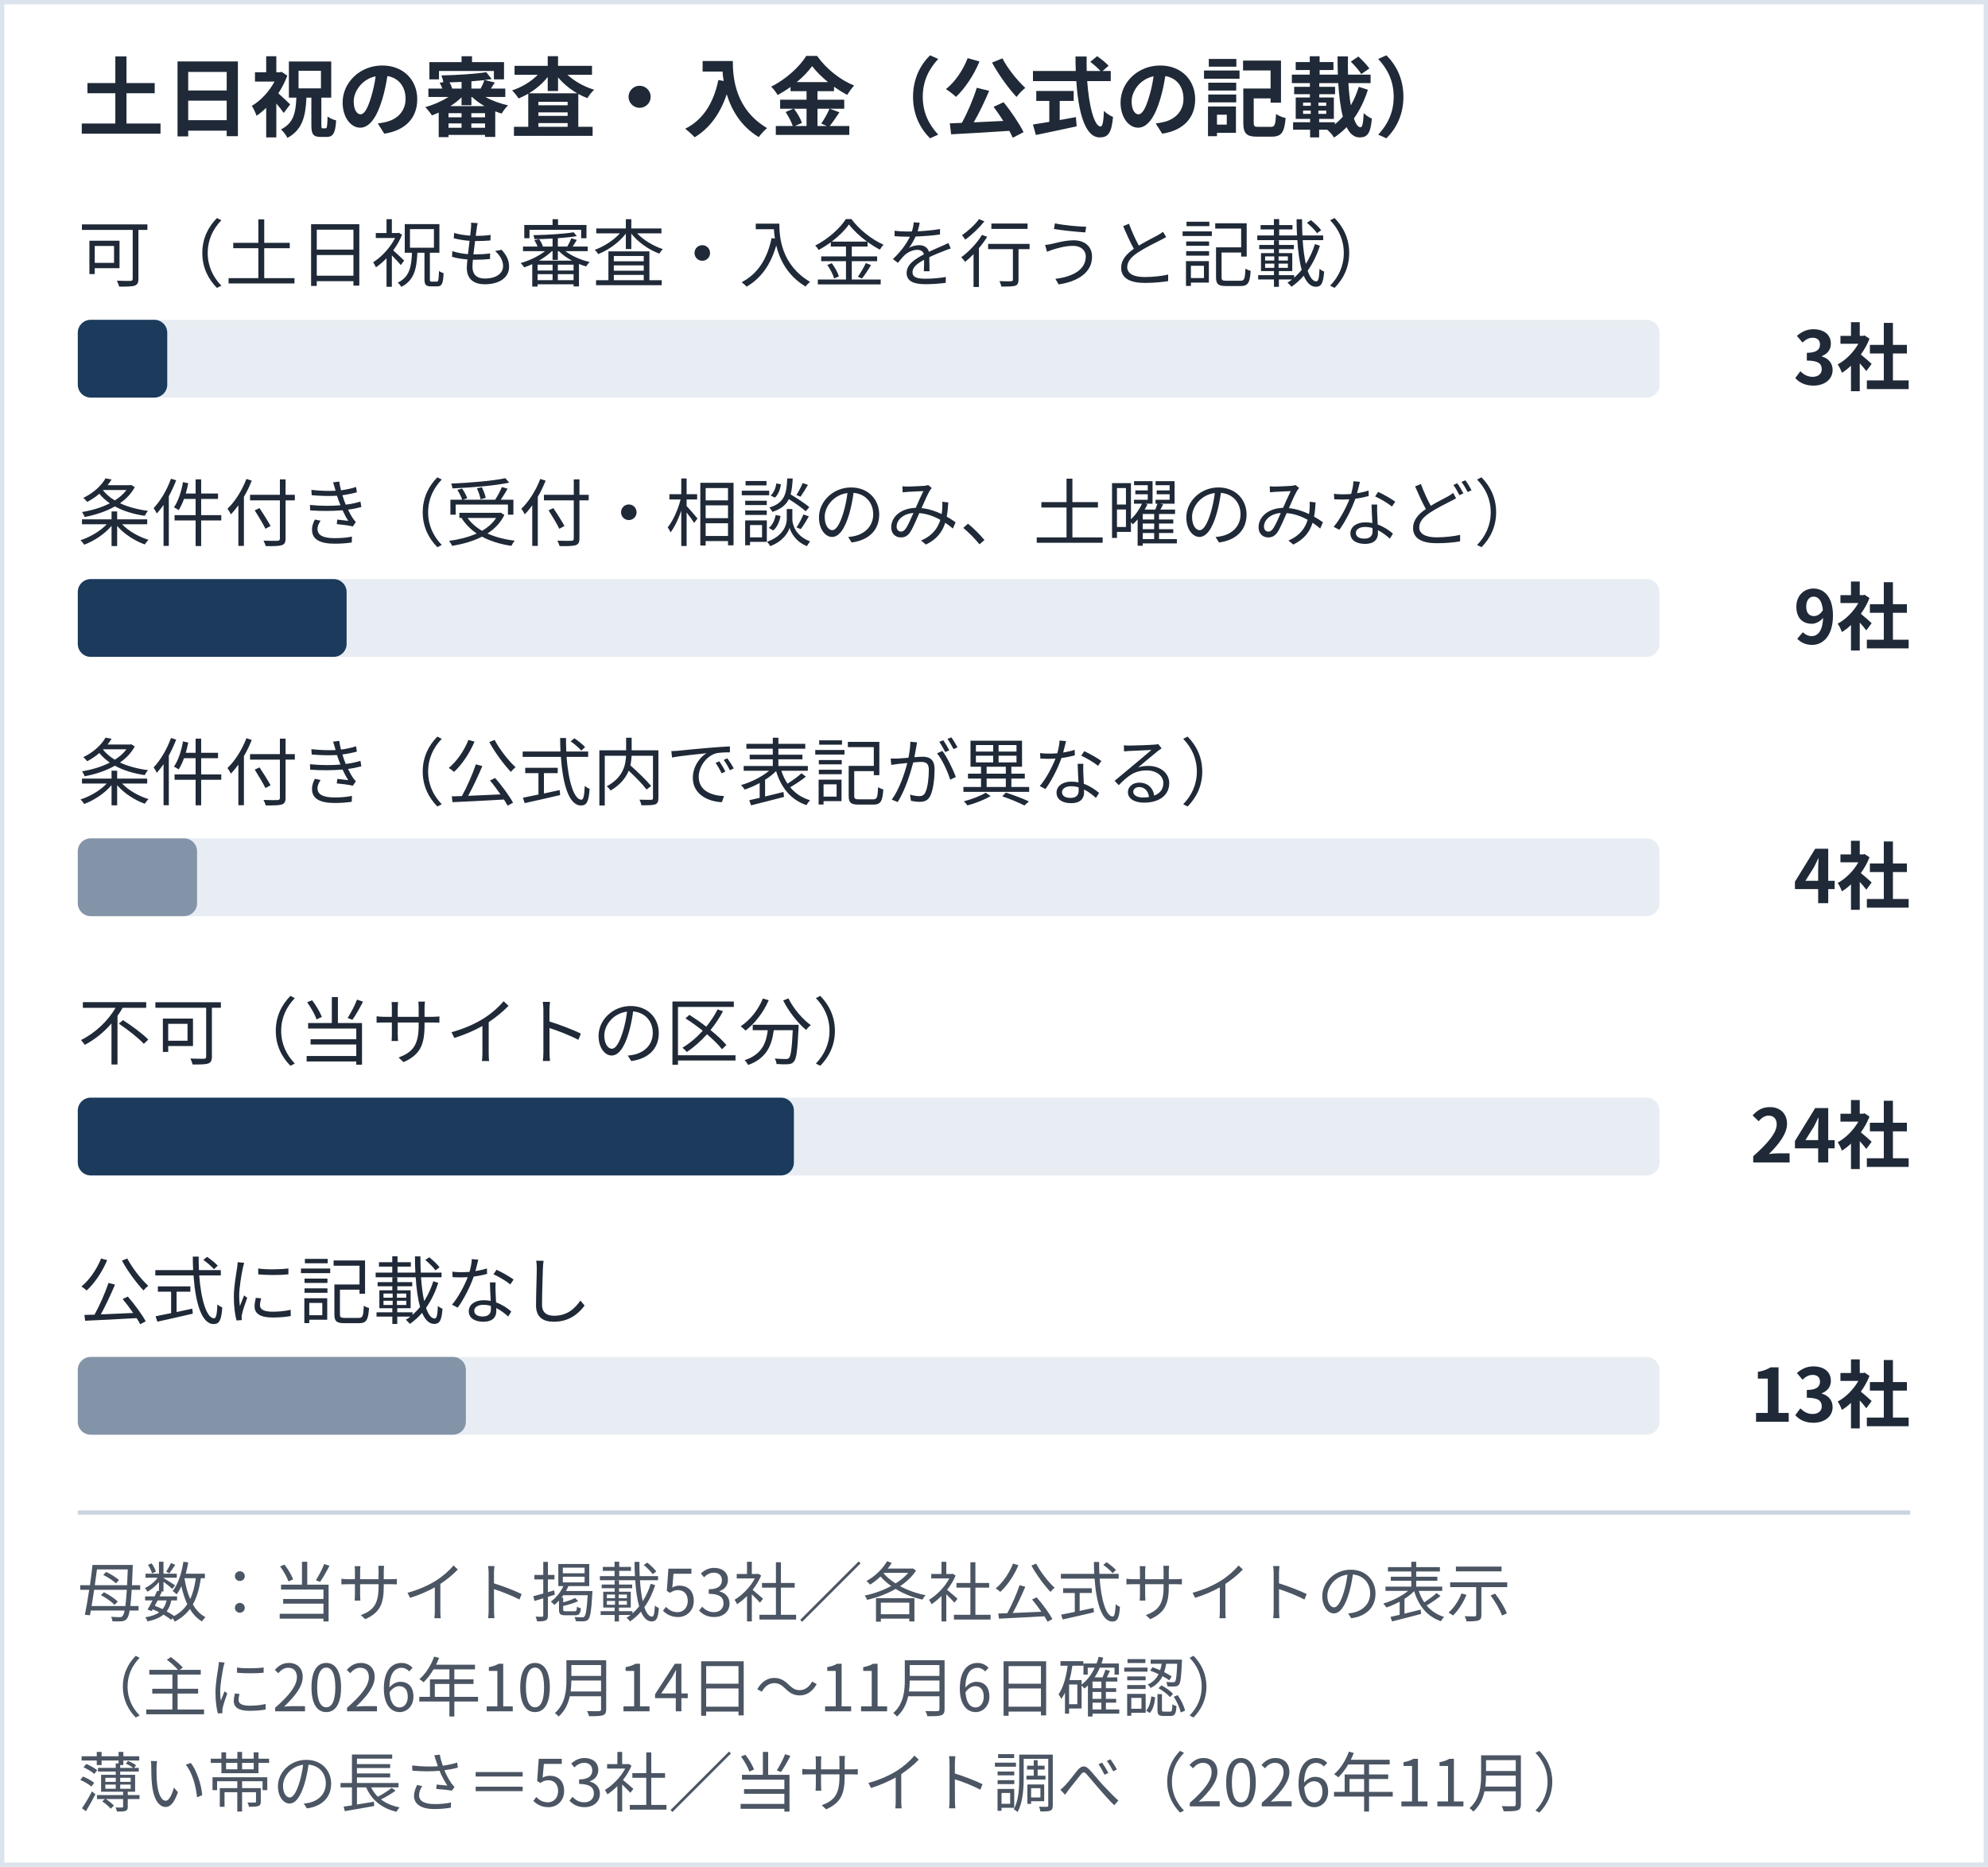
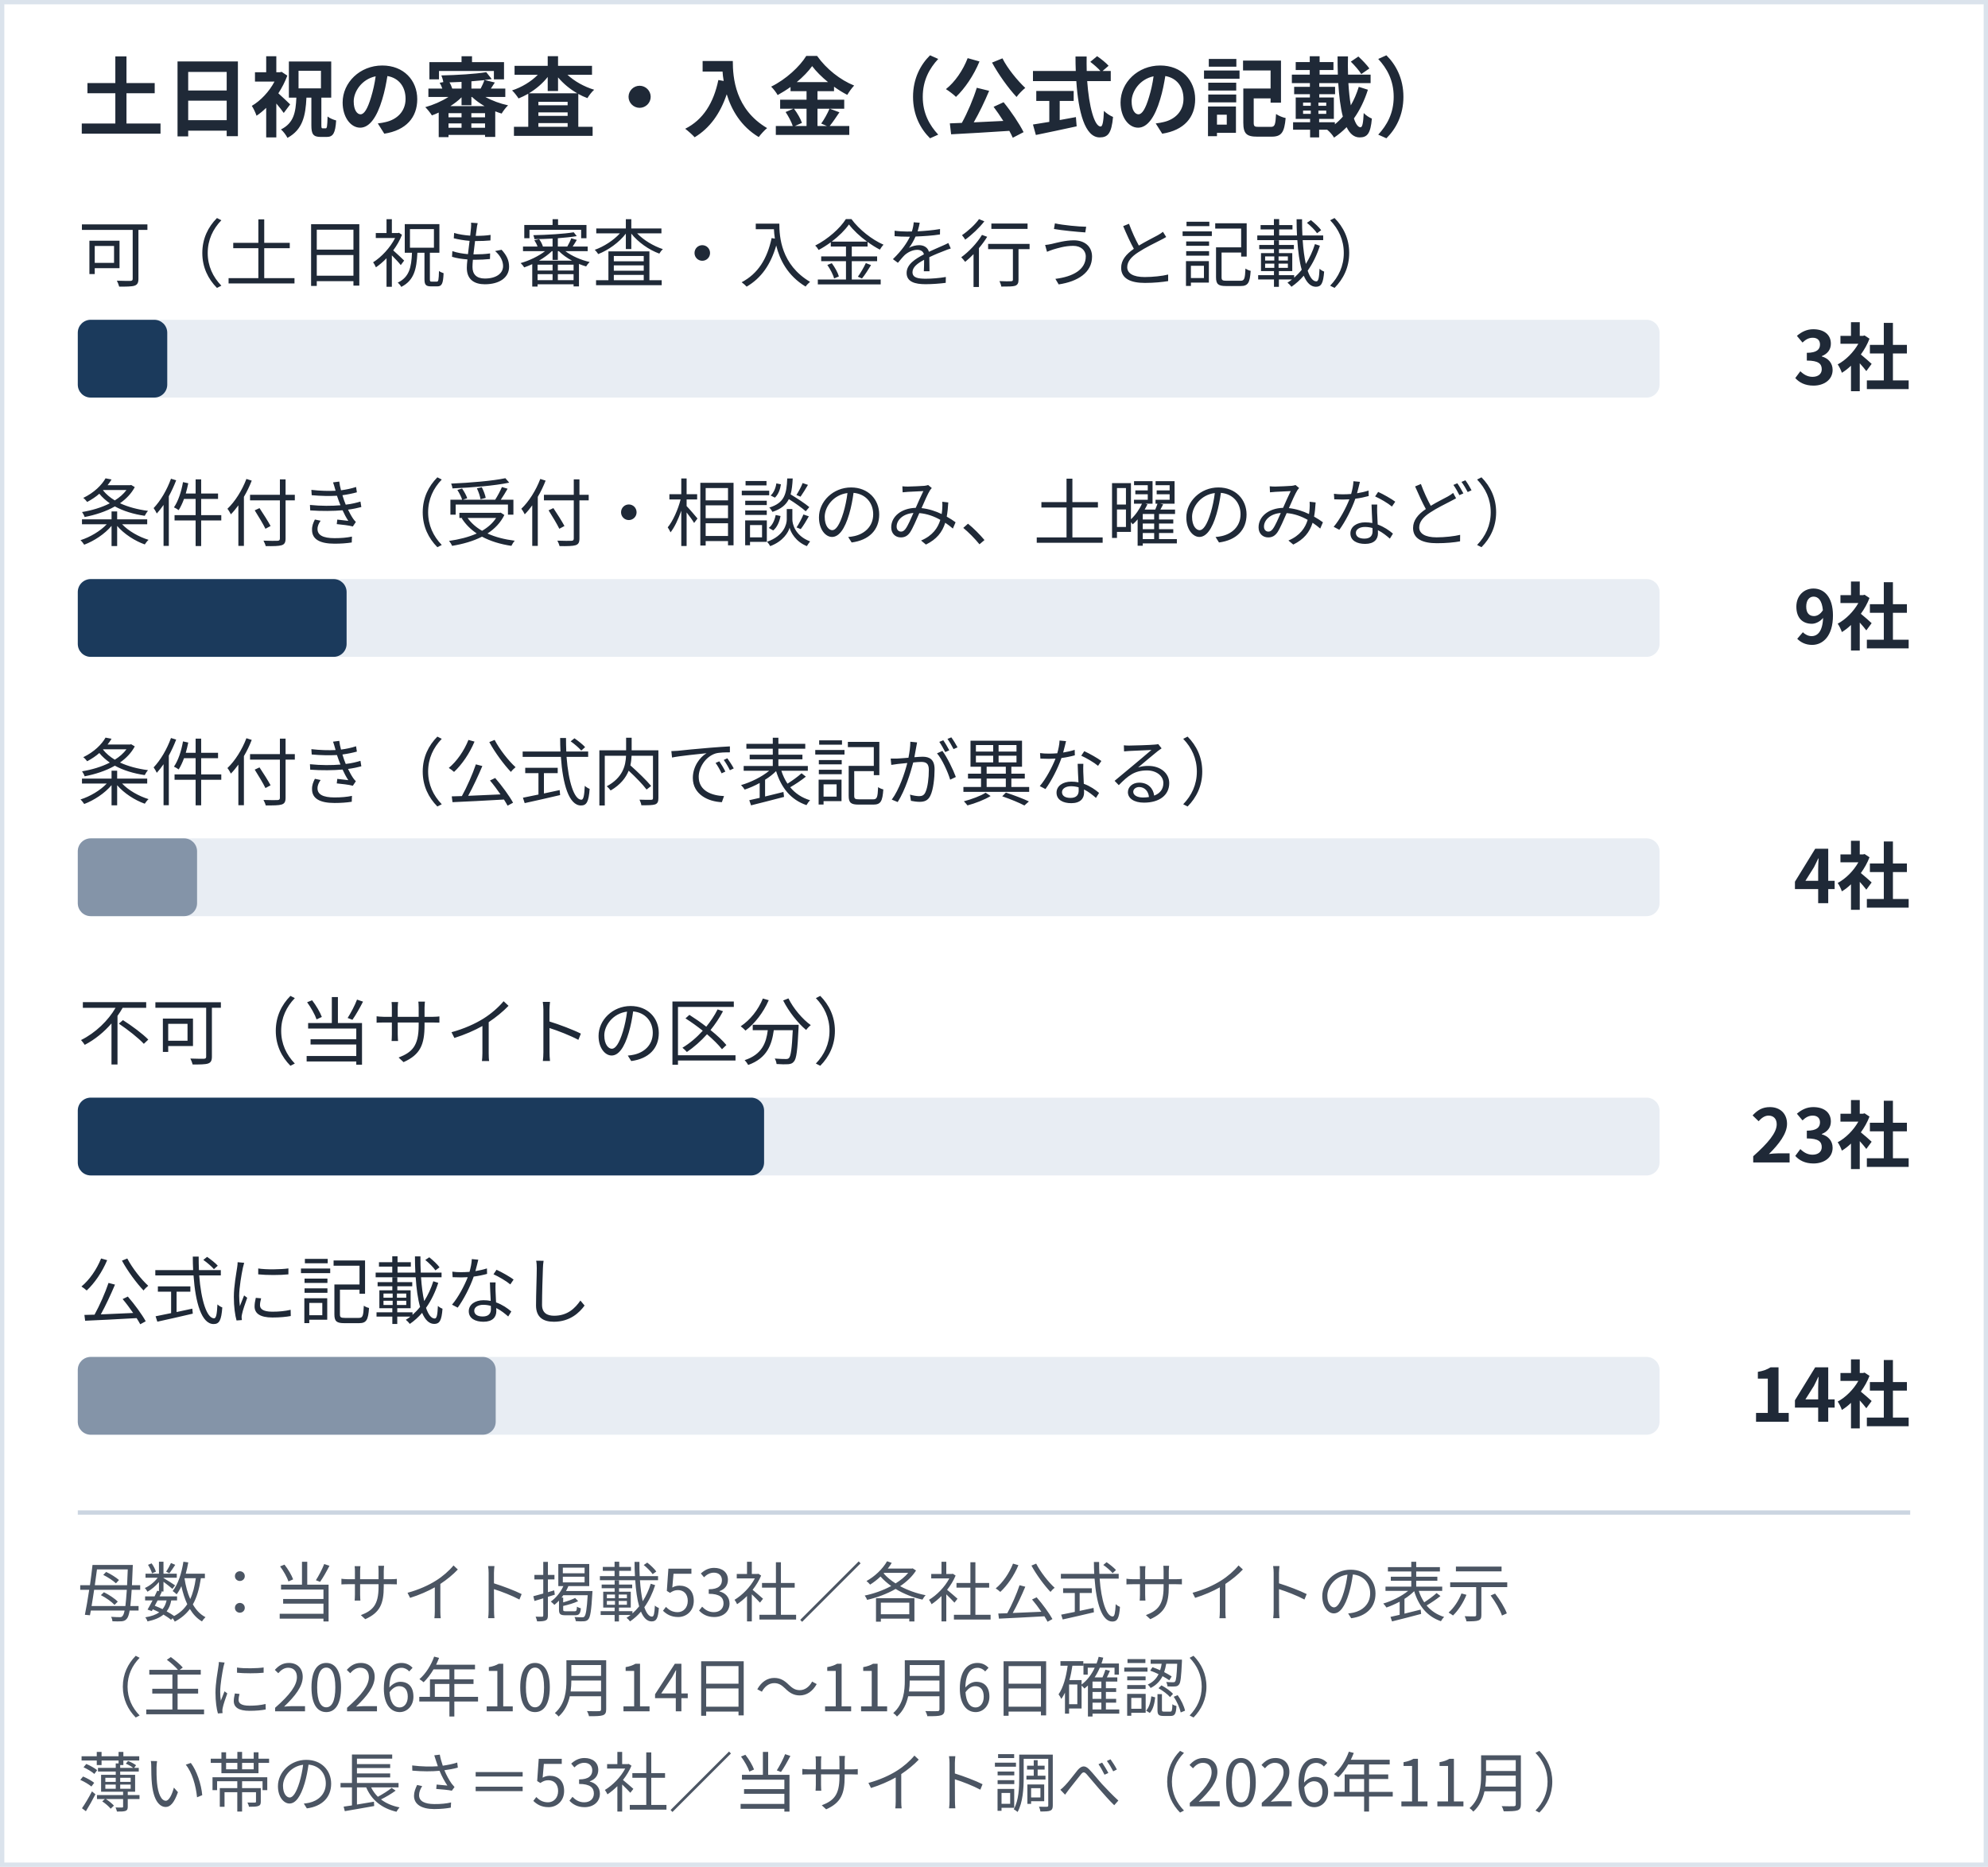
<svg xmlns="http://www.w3.org/2000/svg" width="460" height="432" viewBox="0 0 460 432" role="img" aria-labelledby="t d" font-family="'Hiragino Kaku Gothic ProN','Hiragino Sans','Noto Sans JP','Noto Sans CJK JP','Yu Gothic','YuGothic','Meiryo',sans-serif">
  <rect width="460" height="432" fill="#ffffff" />
  <rect x="0.5" y="0.5" width="459" height="431" fill="none" stroke="#dbe3ec" />
  <text x="18" y="30" font-size="20" font-weight="700" fill="#1f2937">土日祝の審査・入金（公式の記載）</text>
  <text x="18" y="65" font-size="17" fill="#1f2937">可（土日祝も審査・入金を行うと記載）</text>
  <rect x="18" y="74" width="366" height="18" rx="3" fill="#e8edf3" />
  <rect x="18" y="74" width="20.7" height="18" rx="3" fill="#1B3A5C" />
  <text x="442" y="89" font-size="17" font-weight="700" text-anchor="end" fill="#1f2937">3社</text>
  <text x="18" y="125" font-size="17" fill="#1f2937">条件付き（受付・相談のみ、土曜のみなど）</text>
  <rect x="18" y="134" width="366" height="18" rx="3" fill="#e8edf3" />
  <rect x="18" y="134" width="62.2" height="18" rx="3" fill="#1B3A5C" />
  <text x="442" y="149" font-size="17" font-weight="700" text-anchor="end" fill="#1f2937">9社</text>
  <text x="18" y="185" font-size="17" fill="#1f2937">条件付き（公式内で表記が異なる）</text>
  <rect x="18" y="194" width="366" height="18" rx="3" fill="#e8edf3" />
  <rect x="18" y="194" width="27.6" height="18" rx="3" fill="#8494a8" />
  <text x="442" y="209" font-size="17" font-weight="700" text-anchor="end" fill="#1f2937">4社</text>
  <text x="18" y="245" font-size="17" fill="#1f2937">不可（当サイトの区分）</text>
  <rect x="18" y="254" width="366" height="18" rx="3" fill="#e8edf3" />
-   <rect x="18" y="254" width="165.7" height="18" rx="3" fill="#1B3A5C" />
-   <text x="442" y="269" font-size="17" font-weight="700" text-anchor="end" fill="#1f2937">24社</text>
+   <rect x="18" y="254" width="158.8" height="18" rx="3" fill="#1B3A5C" />
+   <text x="442" y="269" font-size="17" font-weight="700" text-anchor="end" fill="#1f2937">23社</text>
  <text x="18" y="305" font-size="17" fill="#1f2937">公式に記載なし</text>
  <rect x="18" y="314" width="366" height="18" rx="3" fill="#e8edf3" />
-   <rect x="18" y="314" width="89.8" height="18" rx="3" fill="#8494a8" />
-   <text x="442" y="329" font-size="17" font-weight="700" text-anchor="end" fill="#1f2937">13社</text>
+   <rect x="18" y="314" width="96.7" height="18" rx="3" fill="#8494a8" />
+   <text x="442" y="329" font-size="17" font-weight="700" text-anchor="end" fill="#1f2937">14社</text>
  <line x1="18" y1="350" x2="442" y2="350" stroke="#cbd5e1" stroke-width="1" />
  <text x="18" y="374" font-size="15" fill="#4b5563">母数：当サイト掲載53社／各社公式サイトの表示</text>
  <text x="18" y="396" font-size="15" fill="#4b5563">（主に2026年10月14日〜11月6日確認）</text>
  <text x="18" y="418" font-size="15" fill="#4b5563">薄い帯の長さ＝53社／当サイト調べ（2026年11月）</text>
</svg>
